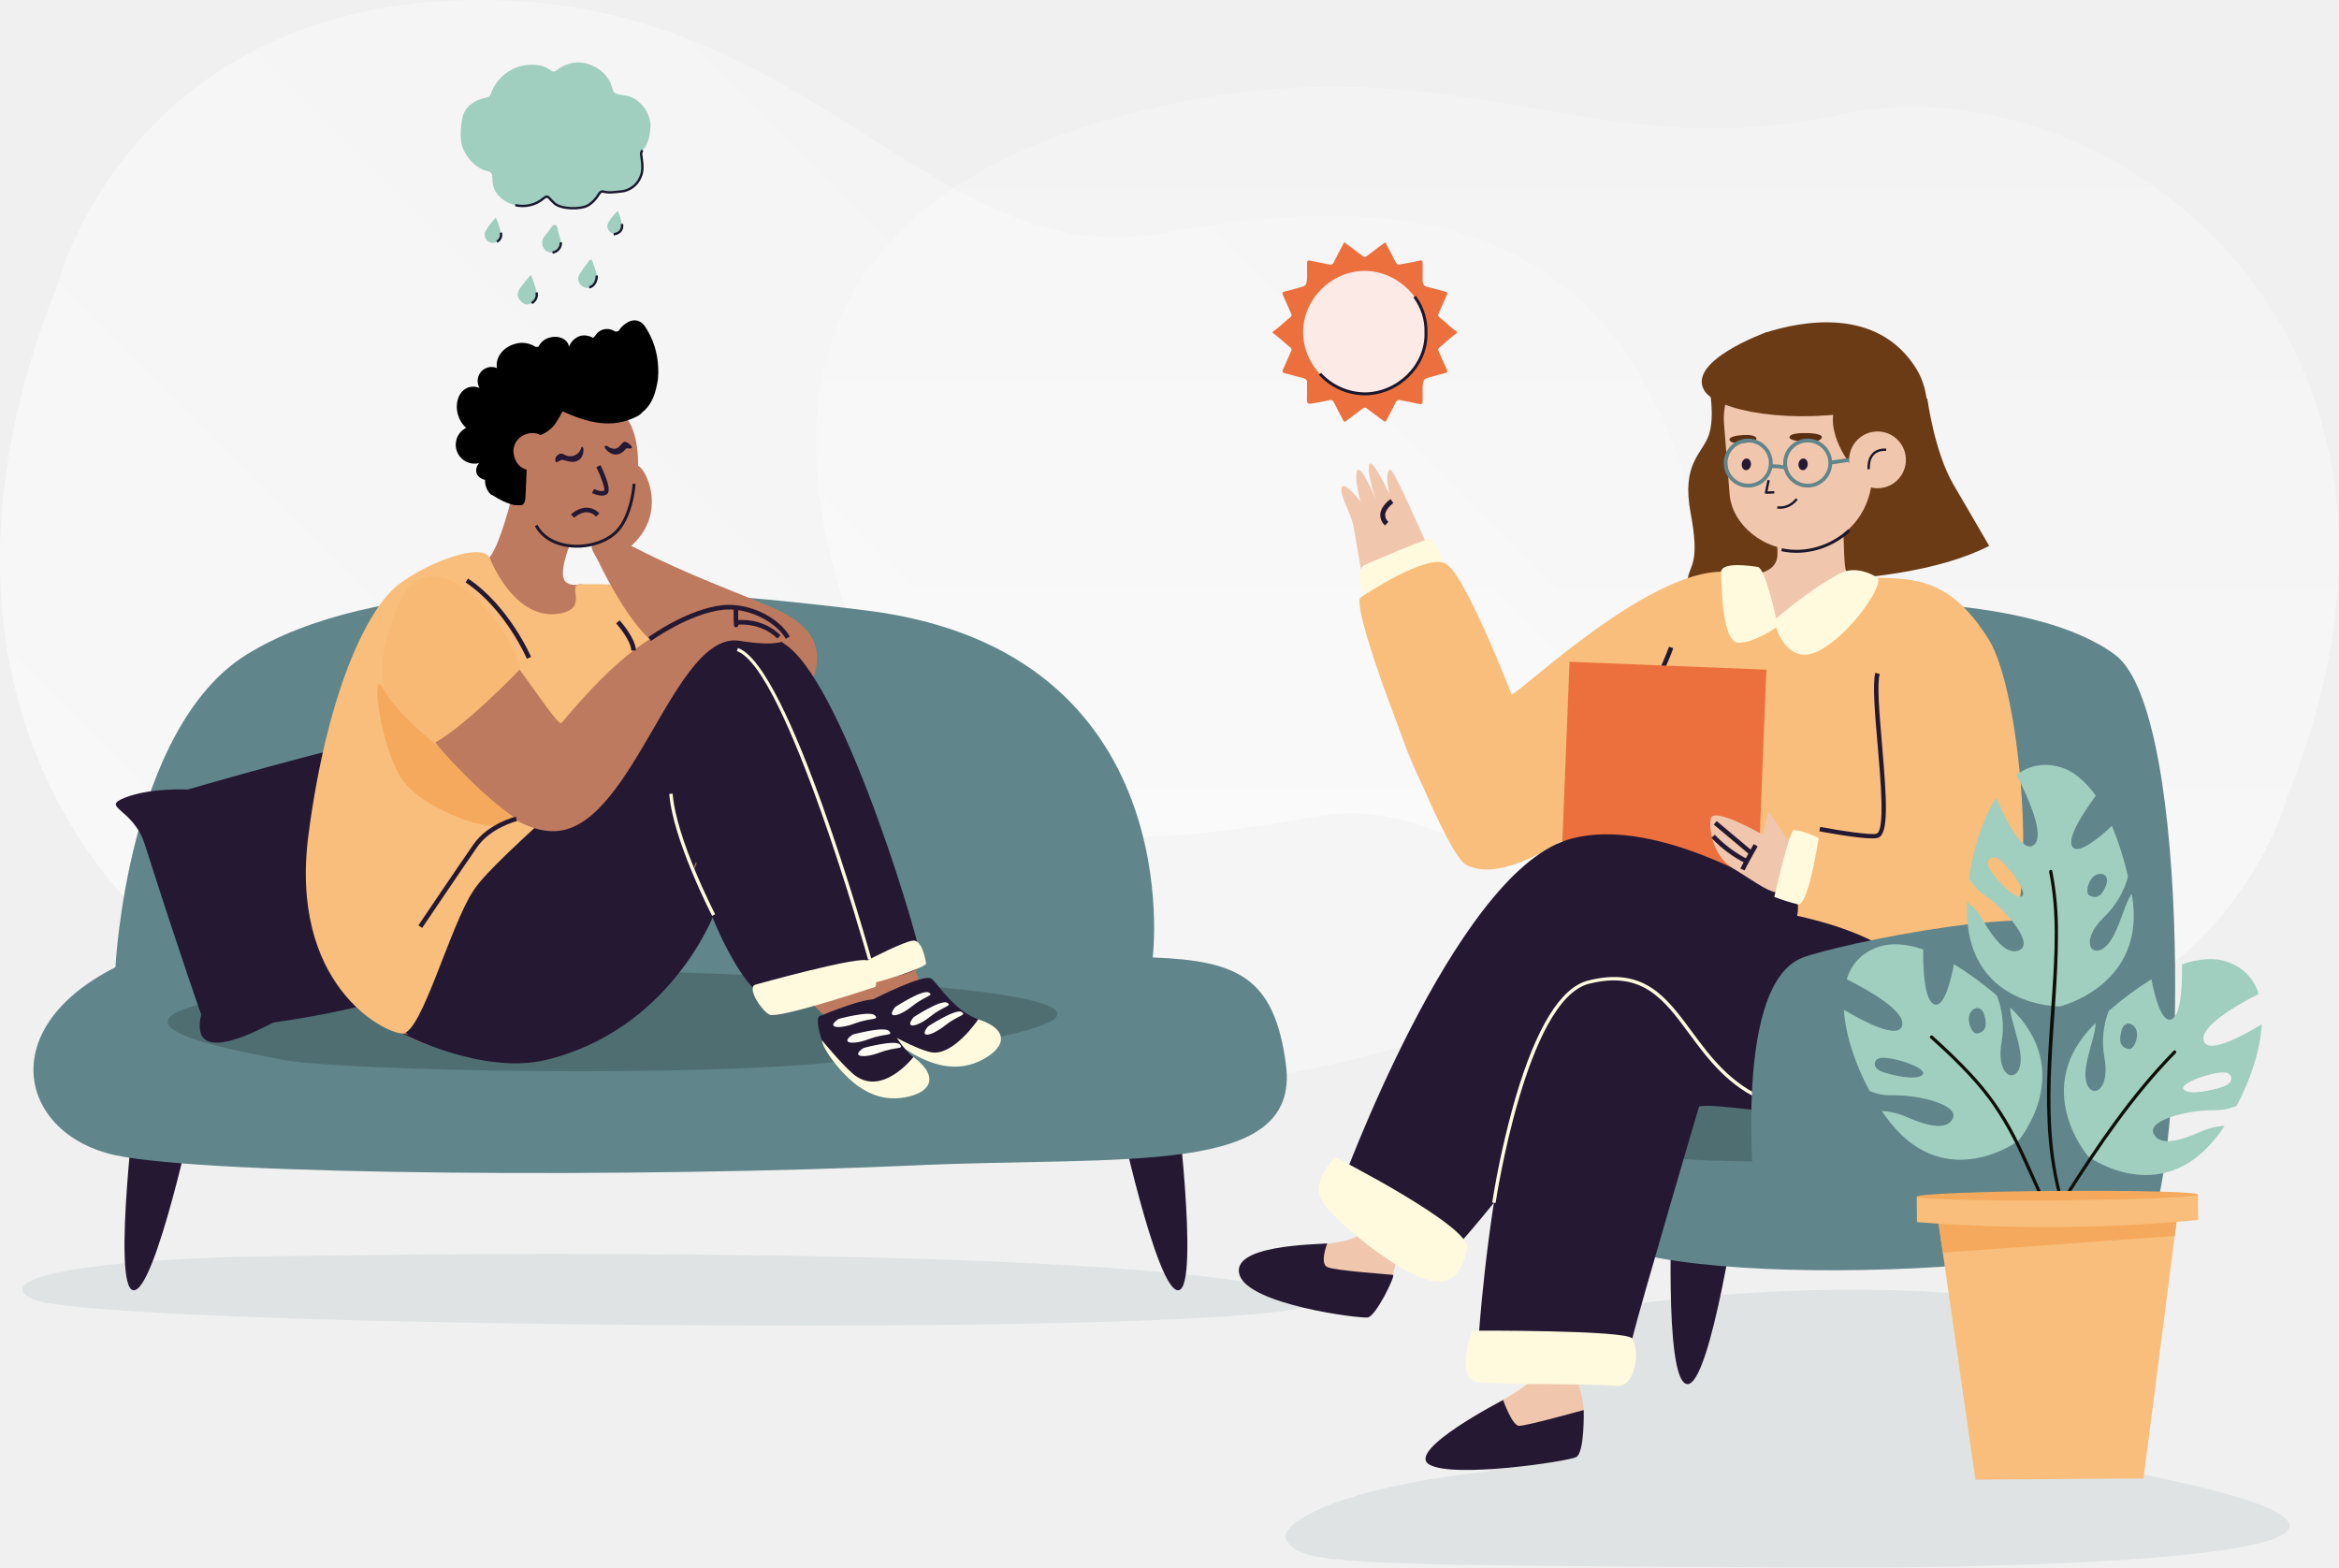
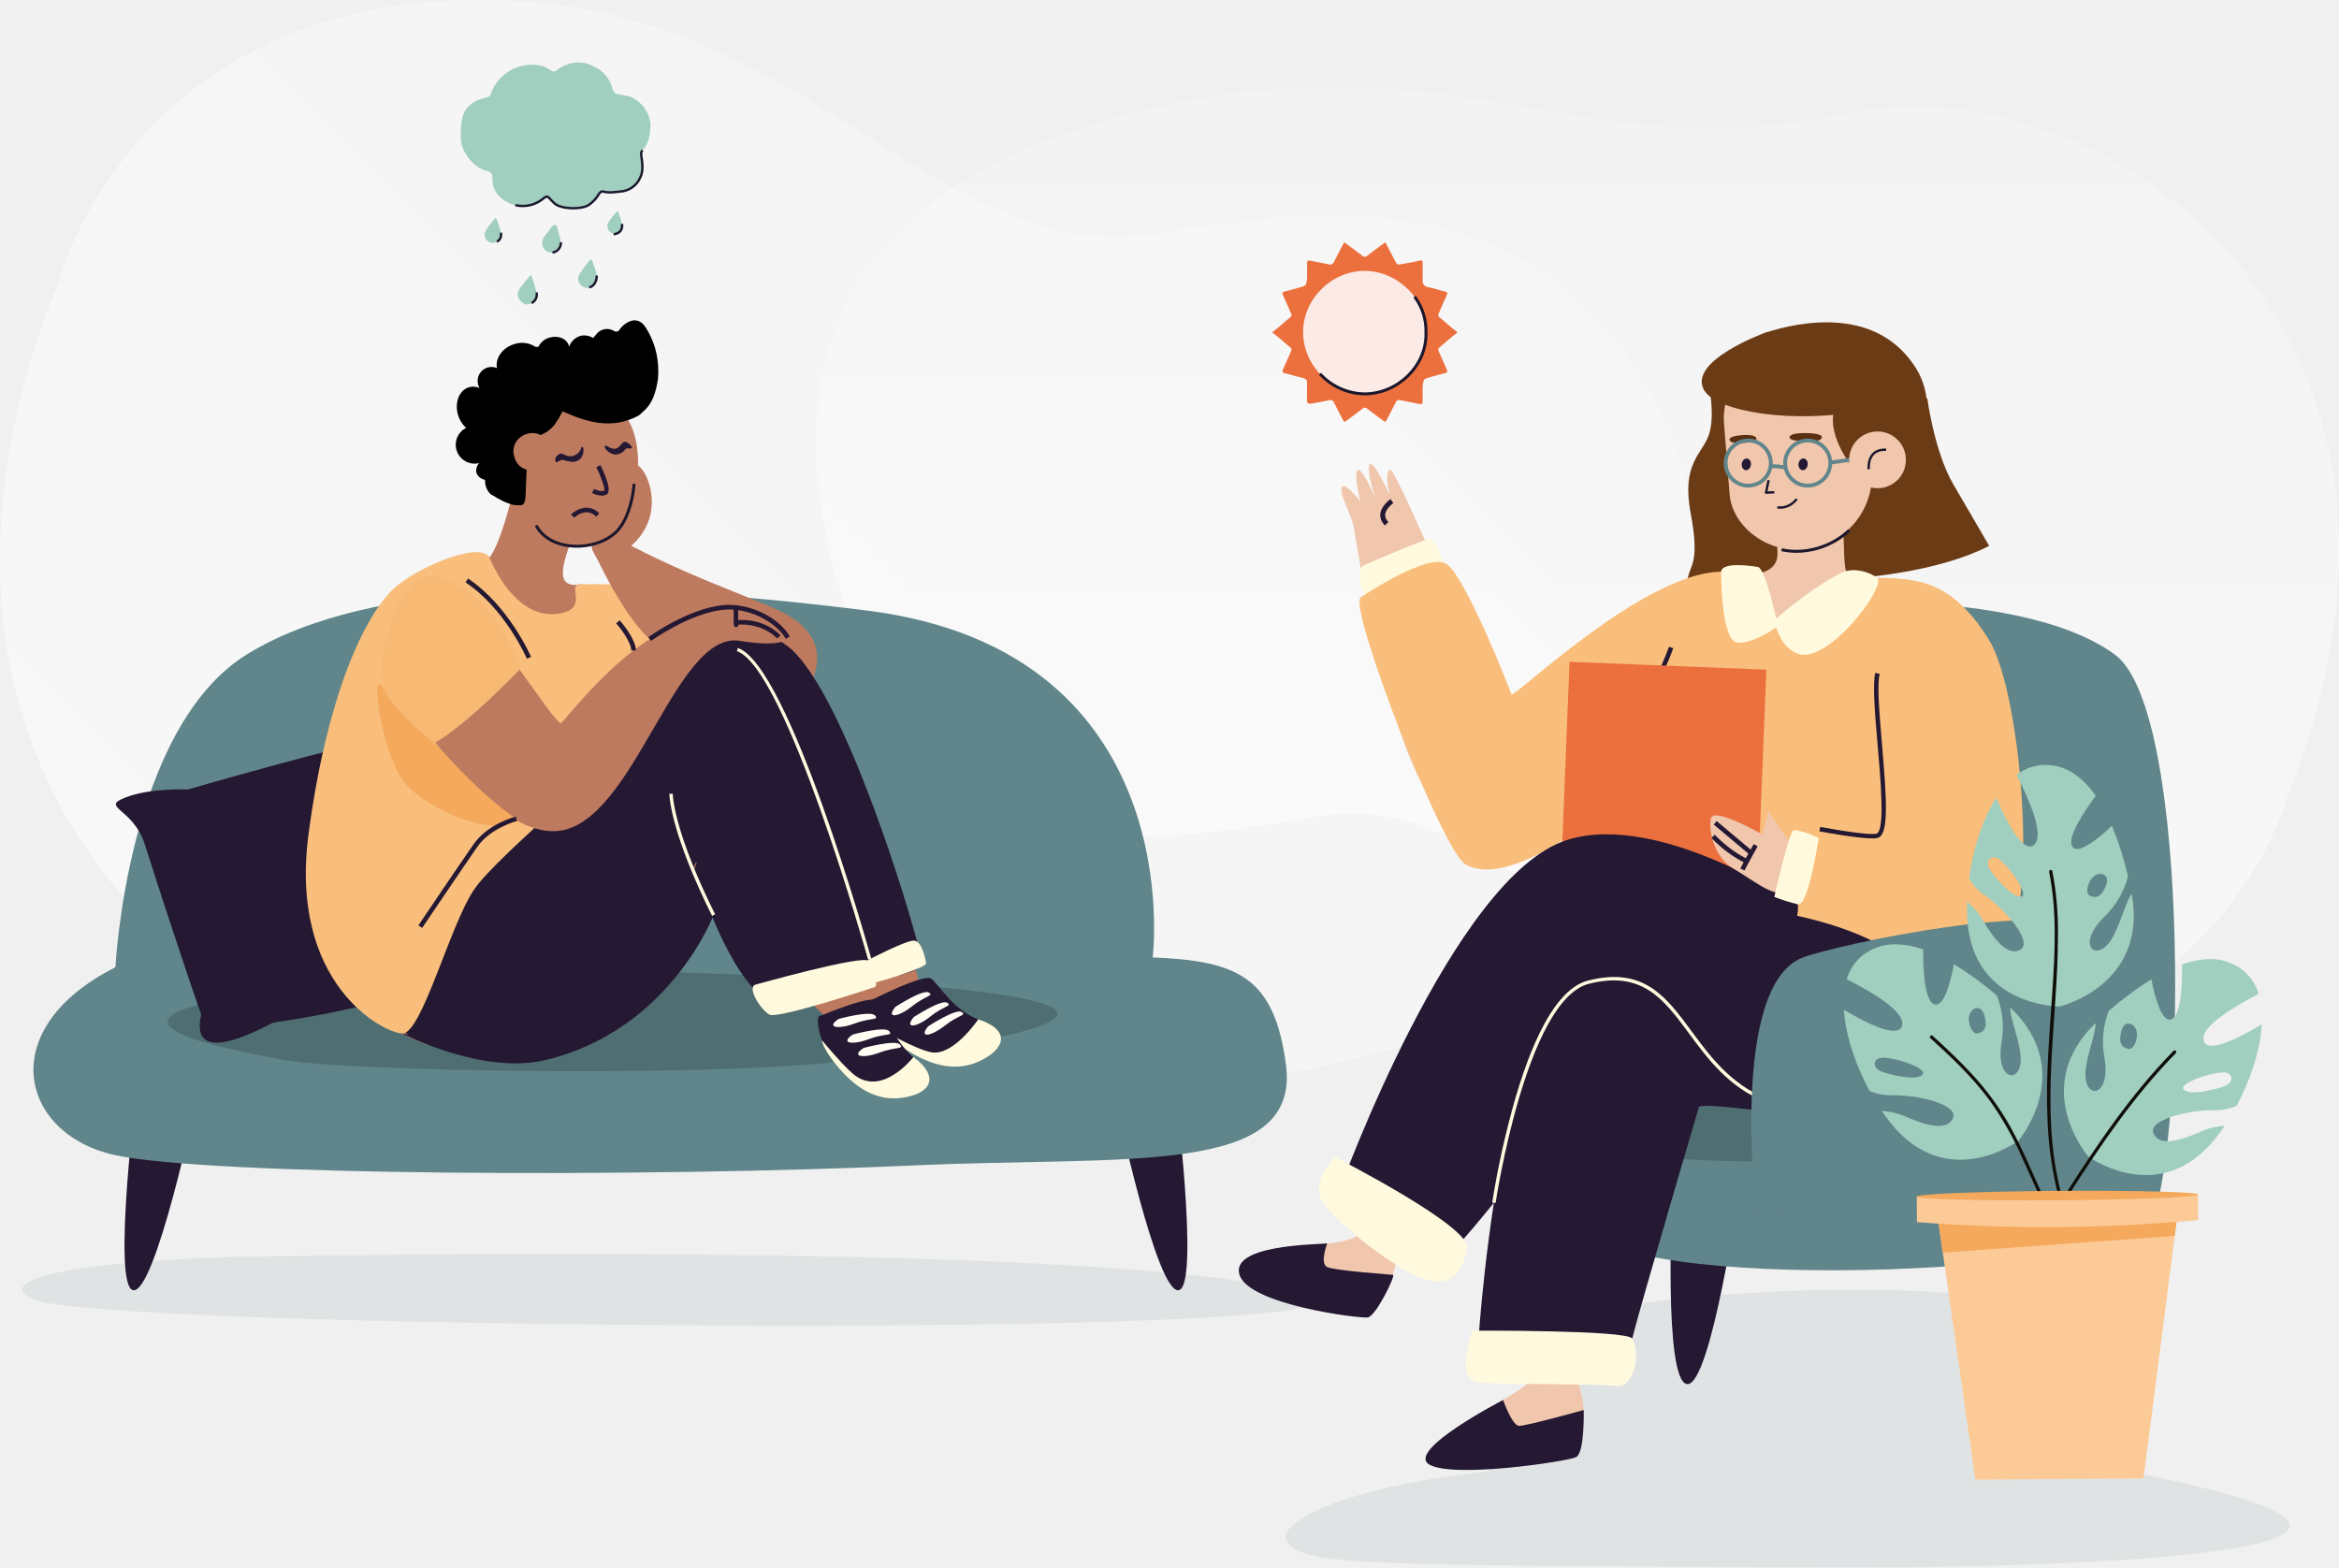
<svg xmlns="http://www.w3.org/2000/svg" xmlns:xlink="http://www.w3.org/1999/xlink" viewBox="0 0 989 662.82">
  <defs>
-     <style>.cls-1{fill:#fff;opacity:0.2;}.cls-2,.cls-3{opacity:0.4;}.cls-2{fill:url(#linear-gradient);}.cls-3{fill:url(#linear-gradient-2);}.cls-4,.cls-7{fill:#4f6e72;}.cls-4{opacity:0.1;}.cls-5{fill:#241833;}.cls-6{fill:#60858a;}.cls-8{fill:#be7a5f;}.cls-9{fill:#f9be7b;}.cls-10{fill:#f8b974;}.cls-11{fill:#f4a95c;}.cls-12{fill:#fffadd;}.cls-13{fill:#fffdf4;}.cls-14,.cls-17{fill:none;stroke:#1b172c;stroke-linejoin:round;}.cls-14{stroke-width:1.25px;}.cls-15{fill:#6b3b15;}.cls-16{fill:#f0c6ad;}.cls-18{fill:#5a2e11;}.cls-19{fill:#eb703d;}.cls-20{fill:#a0cebf;}.cls-21{fill:#100e09;}.cls-22{fill:#fceae6;}</style>
+     <style>.cls-1{fill:#fff;opacity:0.2;}.cls-2,.cls-3{opacity:0.4;}.cls-2{fill:url(#linear-gradient);}.cls-3{fill:url(#linear-gradient-2);}.cls-4,.cls-7{fill:#4f6e72;}.cls-4{opacity:0.1;}.cls-5{fill:#241833;}.cls-6{fill:#60858a;}.cls-8{fill:#be7a5f;}.cls-9{fill:#f9be7b;}.cls-10{fill:#f8b974;}.cls-11{fill:#f4a95c;}.cls-12{fill:#fffadd;}.cls-13{fill:#fffdf4;}.cls-14,.cls-17{fill:none;stroke:#1b172c;stroke-linejoin:round;}.cls-14{stroke-width:1.25px;}.cls-15{fill:#6b3b15;}.cls-16{fill:#f0c6ad;}.cls-18{fill:#5a2e11;}.cls-19{fill:#eb703d;}.cls-20{fill:#fcca97;}.cls-21{fill:#a0cebf;}.cls-22{fill:#100e09;}.cls-23{fill:#fceae6;}</style>
    <linearGradient id="linear-gradient" x1="667.03" y1="442.1" x2="667.03" y2="36.68" gradientUnits="userSpaceOnUse">
      <stop offset="0" stop-color="#fff" />
      <stop offset="1" stop-color="#fff" stop-opacity="0" />
    </linearGradient>
    <linearGradient id="linear-gradient-2" x1="135.49" y1="462.89" x2="569.81" y2="28.57" xlink:href="#linear-gradient" />
  </defs>
  <g id="Layer_2" data-name="Layer 2">
    <g id="Layer_1-2" data-name="Layer 1">
      <path class="cls-1" d="M967.22,336.56S939.23,446.19,801.94,442c-117.24-3.59-163.65-111-245.57-96.7s-156,21-191.28-67.4C323.75,174.31,339.75,84.27,476.57,48.42s192.74,24.17,301.76,0S1047.65,136.71,967.22,336.56Z" />
      <path class="cls-2" d="M967.22,336.56S939.23,446.19,801.94,442c-117.24-3.59-163.65-111-245.57-96.7s-156,21-191.28-67.4C323.75,174.31,339.75,84.27,476.57,48.42s192.74,24.17,301.76,0S1047.65,136.71,967.22,336.56Z" />
      <path class="cls-1" d="M24.66,119.55S56.37-4.63,211.88.13C344.67,4.21,397.24,114.82,490,98.67S666.74,85.9,706.69,186c46.82,117.31,28.7,219.29-126.27,259.9s-218.32-27.38-341.8,0S-66.43,345.91,24.66,119.55Z" />
      <path class="cls-3" d="M24.66,119.55S56.37-4.63,211.88.13C344.67,4.21,397.24,114.82,490,98.67S666.74,85.9,706.69,186c46.82,117.31,28.7,219.29-126.27,259.9s-218.32-27.38-341.8,0S-66.43,345.91,24.66,119.55Z" />
      <path class="cls-4" d="M97.28,531.52s306.84-6.45,422.57,9.55-64.59,20.69-243.92,19.22c-173.67-1.42-250.36-6.55-260.84-10.47C-.55,544,12.29,534.44,97.28,531.52Z" />
      <path class="cls-4" d="M915.9,625.49a645,645,0,0,0-65.14-10.65c53.9-21.52,86.24-46.69,36.17-58.84-92.67-22.47-211-2.47-211-2.47-23.29,2.11-25.27,22.37-21.48,29.65,2.37,4.54-17.89,22.44-24.78,38.92-66.44,7.28-90.23,23-85.55,29.48,7.14,9.92,19.11,10.33,223.79,11.21C894.54,663.34,1051.56,655,915.9,625.49Z" />
      <path class="cls-5" d="M58,458.68s-10.89,85.73-1.62,86.89,26.12-78.25,26.12-78.25Z" />
      <path class="cls-5" d="M496.71,458.68s10.88,85.73,1.61,86.89-26.12-78.25-26.12-78.25Z" />
      <path class="cls-6" d="M48.81,409s5-101.2,55.71-132.37c51.89-31.92,148.12-32.79,262.11-18.45,137,17.23,120.77,146.67,120.77,146.67,36,1.4,51.48,8.41,56.33,45.31C550,497.67,476.36,488.73,387,492.77,272.31,498,87.88,497.16,48.34,488.38S-3.1,435.22,48.81,409Z" />
      <path class="cls-7" d="M250.71,410.15s356.44,6.93,108.84,38.21c-60.91,7.69-216,4.44-239.93-.23S-30.19,422,250.71,410.15Z" />
      <path class="cls-5" d="M79.35,333.85s74.05-21.43,82.4-21,8.95-28.54,21.18-19,7.09,24.56,8.33,30.6,32.79,49.91,27.34,62.43-23.28,34-102.82,45.47c-1.51.22-36.43,21.21-30.7-3.38,0,0-7.75-21.5-23.88-72-4.92-15.38-19-15.49-8.29-19.71S79.35,333.85,79.35,333.85Z" />
      <path class="cls-8" d="M222.19,184.29s-9.59,51.63-17.62,53.35c-18,3.84-33.43,1.36-56.84,59.85S134,440.29,194.83,444.3c17.83,1.18,125-34.29,64.16-80.92-42.41-32.49-1.27-92.75-4.46-109.73s-31.34,12.78-6.14-40.78Z" />
      <path class="cls-8" d="M223,174.19s31.27-9.9,41.39,1.87,6.56,51.07-14.9,54.43C216,235.73,205.69,188.5,223,174.19Z" />
      <path class="cls-8" d="M185.71,427.37s55.42-164.88,100-165.65,75.76,157.91,84.95,165.17,30.9,5.58,20.69,9.51-3,2.83-27.94,1.13-70.1-90.07-74.25-90.93-24.09,94.85-76.22,97C184,444.74,185.71,427.37,185.71,427.37Z" />
      <path class="cls-8" d="M208.82,426.43s55.43-164.88,100-165.65,75.76,157.91,85,165.17,30.9,5.58,20.69,9.51-3,2.83-27.94,1.13-70-91-74.25-90.93c-17.63.16-24.1,94.85-76.22,97C207.14,443.8,208.82,426.43,208.82,426.43Z" />
      <path class="cls-8" d="M247.8,247.54s112-5.13,96.17,38.77c-9.15,25.35-57.12,35.08-93.5,26.92S232,240.92,247.8,247.54Z" />
      <path class="cls-5" d="M245.82,189.19a4.87,4.87,0,0,1-4.31,3.73c-2.47.33-3.48-1.8-5.09-.91s-1.87,2.19-1.48,3.15,1.52-.65,2.79-.7,4.82,2.15,7.62-.43C247.25,192.28,246.94,187.86,245.82,189.19Z" />
      <path class="cls-5" d="M256.48,188.46s2.3,1.75,4,1.21,2.37-2.56,3.53-2.84,3.85,2.23,3.05,2.65-1.65,0-2.12.09-1.54,2.45-4.47,2.63S254.12,188.35,256.48,188.46Z" />
      <path class="cls-5" d="M326.68,422.14c2.26-.51,40.31-3,44.2-9.4s-32.37-140.25-66.32-143S178,405,169.65,426.11s44.23,20.08,70.13,16.45c42.9-6,53.7-84.44,54.72-77.44C297.44,385.31,316.47,424.43,326.68,422.14Z" />
      <path class="cls-5" d="M368.51,415.14s20.46-3.65,21.35-7.32-31.65-115.35-56.79-134.55-44.72,9.48-42.2,20.32S349.86,425,368.51,415.14Z" />
      <path class="cls-9" d="M207,235.78s10.48,27.51,30.12,23.56c12-2.42,2.28-12.11,8.17-12.26s19.51-.19,25.81,1.69,4.83,46.52.08,57.09-60.59,55.22-70.79,70.37-22.08,61-30.27,60.78-48-21.12-39.67-84.23,25.88-96.17,37.86-105.47S203.5,229.16,207,235.78Z" />
      <path class="cls-8" d="M164.18,284.29s39.77,70.39,71.9,67.06,49.38-84.91,76.74-80.37c27.6,4.58,26.8-6.31.25-10.57-33.65-5.41-62.64,30.17-75.63,45.26-2.34,2.73-33.26-50.79-47.82-53.32S161.25,276.35,164.18,284.29Z" />
      <path class="cls-10" d="M219.71,283.16s-25.58,26.81-38.6,32.29-23.39-26.75-17.8-45.13,10.46-30.47,25.87-25.4S219.71,276,219.71,283.16Z" />
      <path class="cls-8" d="M250.31,231.5s20.17,46.84,36.58,44.08,51.48-13.49,39.67-18.63c-15.82-6.9-35.09-13.54-58.53-25.57C251.57,222.93,250.31,231.5,250.31,231.5Z" />
      <path class="cls-11" d="M185.46,315.78S168,302.35,162.1,291.28,161,317,170.17,329.77s41.42,25.41,48.16,16.48C218.33,346.25,205.18,338.13,185.46,315.78Z" />
      <path class="cls-12" d="M319.41,416.36s45.66-12.83,47.81-10,4.23,10.48,2.7,11S328.92,431,325.29,429,315.7,417.53,319.41,416.36Z" />
      <path class="cls-12" d="M367.75,405.58s14.78-7.67,18.45-7.85,5.1,7.91,5.4,9.66-22.6,9-25.39,8.71S359.15,409.78,367.75,405.58Z" />
      <path class="cls-5" d="M369.55,422.38s21.2-10.85,24.26-8.54,10,14.55,21.7,17.85c0,0-8.57,9.84-10.83,14.15s-21.61,1.12-30-9.47C371.74,432.7,364.87,423.93,369.55,422.38Z" />
      <path class="cls-13" d="M378.56,425.78s11.51-7.5,14.09-6.12-1.5,1.39-7,5.84S374.34,431.06,378.56,425.78Z" />
      <path class="cls-13" d="M386.31,430.1s11.51-7.51,14.09-6.12-1.5,1.39-7,5.83S382.09,435.37,386.31,430.1Z" />
      <path class="cls-13" d="M392.42,434s11.51-7.51,14.09-6.12-1.5,1.39-7.05,5.83S388.2,439.25,392.42,434Z" />
      <path class="cls-12" d="M413.65,431s-10.58,15.8-20,13.93c-6.53-1.3-19-8.55-19-8.55,1.23,2.71,7.17,7.07,13.07,10.16s15.87,7.08,26.33,2.22S428.14,435.84,413.65,431Z" />
      <path class="cls-5" d="M347.11,429.48s22.16-9.41,24.31-6.21,6.35,18.06,16.38,24.93c0,0-11.28,6.82-14.81,10.27s-20.86-5.72-25.46-18.62C345.93,435.37,344.86,429.18,347.11,429.48Z" />
      <path class="cls-13" d="M354.62,430.84s13.32-3.63,15.32-1.48-1.86.87-8.56,3.42S348.92,434.61,354.62,430.84Z" />
      <path class="cls-13" d="M360.59,437.45s13.33-3.63,15.33-1.47-1.87.87-8.56,3.42S354.9,441.22,360.59,437.45Z" />
      <path class="cls-13" d="M365.15,443.13s13.32-3.63,15.32-1.47-1.86.87-8.55,3.42S359.45,446.9,365.15,443.13Z" />
      <path class="cls-12" d="M386.25,446.94s-13.6,17.69-25.83,6.92c-5-4.43-12.89-14-12.89-14,.3,3,4.54,9.09,9.15,13.94s12.8,11.86,24.28,10.46S398.45,456.2,386.25,446.94Z" />
      <path class="cls-5" d="M254.44,209.58a10,10,0,0,1-4.13-1.13l.9-1.7c.75.39,3.16,1.36,4.31.66.35-.75-1.18-5.41-3.36-9.89l1.73-.85c2.4,4.93,4.8,11.07,2.62,12.39A4,4,0,0,1,254.44,209.58Z" />
      <path class="cls-5" d="M328.67,270c-7.22-7.16-17.09-5.83-17.19-5.82l-.28-1.9c.45-.06,10.91-1.5,18.83,6.36Z" />
      <path class="cls-12" d="M367.06,405.77c-.35-1.23-34.64-123.33-55.49-130.45L312,274c21.56,7.37,55,126.37,56.41,131.43Z" />
      <path class="cls-8" d="M266.88,230.8a25.86,25.86,0,0,0,6.51-8.5c6-12.56-1.67-26.39-4.6-25.59S261.63,221,255,225.82s-5.35,5.48-2.22,10.94S267.41,232.65,266.88,230.8Z" />
      <path class="cls-5" d="M275.27,271l-1.13-1.55c.68-.5,16.81-12.11,31.68-13.58,10.66-1,23.28,4.89,28.12,13.26l-1.66,1c-4.42-7.64-16.46-13.29-26.27-12.31C291.66,259.24,275.43,270.92,275.27,271Z" />
      <path class="cls-5" d="M311.26,265.2h0c-1.07,0-1.07,0-1.07-7.6h1.93c0,3.31,0,4.93.05,5.71h.18C312.25,264.28,312.21,265.2,311.26,265.2Z" />
      <path class="cls-5" d="M222.78,278.53c-.09-.21-9.06-21-25.92-32.28l1.07-1.6c17.35,11.62,26.53,32.91,26.62,33.13Z" />
      <path class="cls-5" d="M242.77,218.91l-1.34-1.38c.13-.12,3.06-2.94,6.71-2.86a7.38,7.38,0,0,1,5.29,2.45l-1.38,1.34a5.53,5.53,0,0,0-3.94-1.87C245.32,216.56,242.8,218.88,242.77,218.91Z" />
      <path class="cls-5" d="M266.93,275.08c-.08-3.69-4.65-9.54-6.4-11.49L262,262.3c.28.31,6.78,7.59,6.89,12.74Z" />
      <path class="cls-5" d="M294.5,365.12S261.82,453.5,170.09,437c0,0,33.72,17.62,60.49,11.25,52.64-12.51,71.16-61.33,71.16-61.33C301.64,383.26,294.5,365.12,294.5,365.12Z" />
      <path class="cls-12" d="M301.1,387.26c-.16-.32-16.72-32.44-18.1-51.56l1.43-.1c1.37,18.82,17.79,50.68,17.95,51Z" />
      <path class="cls-5" d="M178.51,392.37l-1.6-1.08c.18-.26,17.47-25.93,23.34-34.31,6.07-8.67,17.38-11.55,17.85-11.66l.47,1.86c-.11,0-11.09,2.83-16.74,10.9C196,366.45,178.68,392.11,178.51,392.37Z" />
      <path class="cls-14" d="M226.71,222.2c6.55,12.29,28.22,10.78,35.39.93,4.25-5.59,5.8-14.67,6-18.55" />
      <path d="M272.1,155.36c-1.1-3.76-4-6.22-6.51-5.49a4.08,4.08,0,0,0-2.59,2.87c-1.25-1.85-2.88-2.88-4.28-2.47a2.8,2.8,0,0,0-1.7,1.63c-.07-.28-.14-.55-.22-.83-1.84-6.28-7-10.3-11.53-9a7.41,7.41,0,0,0-4.66,4.56,2.62,2.62,0,0,0-.12-.54c-.85-2.91-4.48-4.41-8.1-3.35a7.15,7.15,0,0,0-5,4.63,10.37,10.37,0,0,0-9.86-1.89c-5,1.47-8.22,5.92-7.4,10.16a5.78,5.78,0,0,0-3.94-.24,5.9,5.9,0,0,0-4,7.34,6.24,6.24,0,0,0,.56,1.32,6.6,6.6,0,0,0-4.44-.32c-4.1,1.2-6.19,6.41-4.66,11.65a11.56,11.56,0,0,0,3.46,5.52,8,8,0,0,0,5.52,14.91h0a4.45,4.45,0,0,0-1.16,4.13c.73,2.48,4,3.73,7.53,2.92.87,3.24,4.1,12.7,11.78,10.23-.17-5.62-3.84-10.23-4-15.77-.08-2.89-3.48-8-3-10.54.54-2.71,7.83-4.17,9.48-6.27,3.1-3.94,8.58-6.6,18-7.16a43.9,43.9,0,0,0,19.21,3.82,13.27,13.27,0,0,0,4-.54c5.5-1.61,9-6.3,7.74-10.47a6.4,6.4,0,0,0-2-3C272.29,162,273.09,158.72,272.1,155.36Z" />
      <path d="M278.3,155.19a33.66,33.66,0,0,0-5.18-16.57c-2.15-3.51-5.31-4.11-8.67-1.74a10.83,10.83,0,0,0-2.41,2.37,1.65,1.65,0,0,1-2.47.64,5.76,5.76,0,0,0-7.67,1.74c-1.4,1.83-5.25,6-7.06,5.8-5.37-.45-10.76-.84-16.15-.81s-10.6,1.07-13.62,6.34c-1,1.78-1.61,3.79-2.54,5.62a7.91,7.91,0,0,1-1.87,2.29,25.77,25.77,0,0,1-2.42,1.38,16.26,16.26,0,0,0-6.56,13.83c.45,8.07,2.55,24.69,5.34,32.23a2.41,2.41,0,0,0,1.09,1,43.75,43.75,0,0,0,4.86,2.73c4,1.75,5.58,1.59,7.18,1.59,1.37,0,1.89-1.56,2-3,.21-2.28.3-8.25.53-12.05-2.26-.59-5-2.37-5.61-7.46-.11-6.81,7.49-9.56,11.45-7.15a14.29,14.29,0,0,0,5.94-4.33,48.33,48.33,0,0,0,3.43-5.7c10.36,4.66,20.86,7.79,32,1.85a6,6,0,0,0,1.62-1.38c4.51-3.63,5.81-8.57,6.69-14.1A35.53,35.53,0,0,0,278.3,155.19Z" />
      <ellipse cx="207.75" cy="204.8" rx="2.44" ry="4.67" transform="translate(-47.6 63.74) rotate(-15.67)" />
      <path class="cls-15" d="M722.54,162.55s2.79,13.3,0,21.39-11.66,11.91-7.68,33.06-.26,21.65-1.22,27.63c0,0,84.92,8,127.45-13.81l-15.15-26c-8-13.69-11-36.21-11-36.21L782.41,156.1Z" />
      <path class="cls-16" d="M779.43,201s-.38,38.8,1.19,40.44c2.65,2.75,20,2.22,27.2,9.38s-34,22.22-54.17,21c-13.41-.82-27.06-28.57-17.57-28.61s15.71-2.42,15.49-9.39-.28-13.29-.28-13.29S778,202,779.43,201Z" />
      <path class="cls-15" d="M742.7,146.86c-1-.31,2.81-5.9,3.78-6.21,15.12-4.83,47.41-11.22,63.83,15.33,12.07,19.52,0,56.22-25.41,67.32-24.16,10.58-20-69.52-20-69.52Z" />
      <path class="cls-16" d="M761.14,232.4h0c-15.38.81-28.7-10.66-29.79-23.2L729,179.6A29.24,29.24,0,0,1,754.6,148h0c16-1.93,33.41,9.17,35.33,25.21l1.67,23.82C792.89,215.49,780.86,230.89,761.14,232.4Z" />
      <path class="cls-15" d="M777.37,169.43c-7.31,10.9,4.62,26.38,4.62,26.38l22.53-27.24S781.69,163,777.37,169.43Z" />
      <polyline class="cls-17" points="747.83 203.03 746.73 208.31 750.21 208.17" />
      <path class="cls-18" d="M763.29,183.14s-6.67-.27-6.65,1.88c0,0,.07,1.45,5.89,1.59s7.31-.23,7.78-1.61S766.41,183.07,763.29,183.14Z" />
      <path class="cls-18" d="M736.68,184s5.47-.59,6,1.41c0,0,.32,1.36-4.47,1.79s-6.38,0-6.88-1.1C730.76,184.87,734.07,184.11,736.68,184Z" />
      <path class="cls-17" d="M751.49,214.52s4.54,1.08,8.24-3.5" />
      <path class="cls-15" d="M746.48,140.65s-32.85,11.86-26,24.22c5,9.15,38.1,14.83,69.49,8.37,0,0,14.33-11.64-3.41-23.7C786.52,149.54,777,136.08,746.48,140.65Z" />
      <path class="cls-5" d="M896.21,496.24S908.13,579.9,898,581s-28.6-76.36-28.6-76.36Z" />
      <path class="cls-5" d="M735.43,502.77s-12,83.65-22.1,82.48-6.24-80.31-6.24-80.31Z" />
      <path class="cls-6" d="M787.71,254.6s73.36-2.4,106.6,22.26,29.17,218.94,14.41,240.65-227.23,30.27-239.35,0,26.66-91.77,43-111.25S745.73,246.55,787.71,254.6Z" />
      <path class="cls-16" d="M697.92,267.73s-49.73,41.92-57.35,38-50.18-108.57-52.78-107.18-.2,10.62-.2,10.62-7.52-16.24-8.63-12.68,2.73,14.5,2.73,14.5-6.31-15-7.81-12,1.43,13.16,1.43,13.16-7.23-9.35-8-5.89,3.5,9.93,4.89,15.73,15.6,109.93,42.48,125.86,96.61-34.56,101.79-41.12S697.92,267.73,697.92,267.73Z" />
      <path class="cls-5" d="M585.63,222.18a5.85,5.85,0,0,1-2-4.8c.33-3.59,4.18-6.24,4.34-6.35l1.17,1.71s-3.21,2.23-3.44,4.84a3.84,3.84,0,0,0,1.36,3.13Z" />
      <path class="cls-12" d="M577.16,238.81s25.35-11,27.39-11,6.76,9.46,5.64,13.65S585.6,257,580.46,254.8,572.57,240.78,577.16,238.81Z" />
      <path class="cls-7" d="M748.58,423.9s221.67,10.35,67.71,59.8c-37.87,12.17-134.34,7.3-149.21,0S573.9,442.89,748.58,423.9Z" />
      <path class="cls-9" d="M575.38,252.59s27.61-18.67,35.85-14.32,27.92,55.38,27.92,55.38c3.59-.39,67.71-62.68,98-50.27,7,2.87-3,53.87-10.45,58.48s-78.84,79-106.92,63.74C609.75,360.15,569.66,255.89,575.38,252.59Z" />
      <path class="cls-9" d="M743.91,242.4s-7.62,18.14,6.26,19.42c16.33,1.51,36.85-17.15,40-17.31,28-1.43,37.17,8.17,46.21,19.3s-9.77,181.27-19.27,182.74-140.44-35.79-145-36.79,26.23-155.29,29.19-155.66S723.3,237.35,743.91,242.4Z" />
      <path class="cls-16" d="M667.36,585.11s8.63,23.77-7.45,24.7-39.5,4.91-46.59-.3,34-20.39,35.89-28.65S667.36,585.11,667.36,585.11Z" />
      <path class="cls-16" d="M590.51,532.47s-4.25,26.35-19.09,20.09S531,541.93,527,534.13s42.34-5.66,47.64-12.26S590.51,532.47,590.51,532.47Z" />
      <path class="cls-5" d="M819.5,428.72s-.1-46.43-124.41-47.86c-58.74-.67-69.94,185.88-69.94,185.88,12.32,1.36,61.31,14.14,65-.72s28.27-98.18,28.27-98.18C734.58,464.88,816.29,490.71,819.5,428.72Z" />
      <path class="cls-9" d="M753.31,377s5.54-25.94,16.15-26.42,34.75,6.42,38.76,1.74S784.31,246.82,795.1,245.42c21.69-2.82,34.71,7.37,45.72,24.83,13.93,22.08,20.86,112.14,7.52,127.56C836.65,411.32,753.39,388.77,753.31,377Z" />
      <path class="cls-5" d="M791.64,354.52c-6.09,0-19.34-2.45-22.36-3l.35-1.87c8.1,1.54,21.75,3.66,23.89,2.83,3.53-1.4,1.72-22.29.4-37.55-1.13-13-2.2-25.32-1-30.42l1.85.44c-1.15,4.8-.09,16.95,1,29.82,2,23.37,2.93,37.69-1.6,39.47A7.74,7.74,0,0,1,791.64,354.52Z" />
      <path class="cls-5" d="M697.65,293.07l-1.44-1.23c5.28-6.17,9.45-18.25,9.49-18.37l1.8.62C707.32,274.59,703.17,286.63,697.65,293.07Z" />
      <rect class="cls-19" x="656.38" y="292.2" width="99.96" height="83.22" transform="matrix(0.04, -1, 1, 0.04, 341.2, 1024.49)" />
      <path class="cls-5" d="M760.19,382.39s-58.36-39.62-97.64-27.19C614.43,370.44,566.47,503,566.47,503c26.07,20.76,37.84,37,48,25.81,42.66-47,92.65-129.39,97.89-122.57S761.89,406.1,760.19,382.39Z" />
      <path class="cls-16" d="M754.77,353.38s-7.15-10.72-7.17-10.23-2.24,9.81-2.24,9.81-21.08-12.2-22-6.76,1.44,16.3,9.69,21.16,17.26,12.23,20.69,9.4S763.8,362.26,754.77,353.38Z" />
      <path class="cls-5" d="M561.2,525.78s-3.34,8.43,0,10,26.67,3.09,27.82,3.3-7.23,17.48-10.68,18-50.29-5.36-54.23-18S555.86,526.27,561.2,525.78Z" />
      <path class="cls-5" d="M635.56,592s3.79,10.82,6.75,10.92,27.32-6.69,27.32-6.69.5,18.09-3.22,19.92-52,9.08-62.07,3.12S635.56,592,635.56,592Z" />
      <path class="cls-12" d="M794,244.38s-8.42-6-16.23-1.8c-13.77,7.34-26.73,19-26.73,19s-4.61-21.4-7.8-21.86-15.81-2.41-15.55,2.54.34,29.77,7.57,29.54S751,265.29,751,265.29s2.64,9.78,10.25,11.41C773.68,279.35,796.62,249.59,794,244.38Z" />
      <path class="cls-12" d="M769,354.32s-4.33,29-8.77,28.07a76.66,76.66,0,0,1-10-3.13S756.58,351,758.48,351C762,351,769,354.32,769,354.32Z" />
      <path class="cls-12" d="M632.38,508.68l-1.43-.21a371.34,371.34,0,0,1,9.8-44.11c8.82-30,19.16-46.77,30.71-49.72,23.55-6,33,6.75,43.87,21.53,7.68,10.4,16.38,22.19,31.57,28.4l-.55,1.34C730.78,459.54,722,447.58,714.17,437c-10.59-14.36-19.73-26.76-42.35-21C645.36,422.78,632.5,507.82,632.38,508.68Z" />
      <path class="cls-6" d="M742.57,512.91s-11.51-96,19.65-108c14-5.42,107.57-25.37,118.24-10.1s13.75,112.51,0,118.14S742.57,512.91,742.57,512.91Z" />
      <path class="cls-12" d="M564.67,489.36s57.47,29.28,55.72,38.47c-1.34,7.1-5,16.25-15.95,13.59-13.5-3.25-39.62-24.57-45.2-33.26S564.67,489.36,564.67,489.36Z" />
      <path class="cls-12" d="M622.53,562.67s65.47-.35,67.64,3.35c3.65,6.23.8,20.6-6.4,20-12.06-1.09-47.58-.36-58.62-1.5C614.88,583.4,622.53,562.67,622.53,562.67Z" />
      <path class="cls-5" d="M737.66,368.05l-1.77-.77c.7-1.6,5.42-10,5.62-10.36l1.67.95C741.5,360.86,738.18,366.84,737.66,368.05Z" />
      <path class="cls-5" d="M739.88,361.45c-3.46-2.91-15.25-12.78-15.25-12.78l1.23-1.48L741.11,360Z" />
      <path class="cls-5" d="M738.17,365.09a51.35,51.35,0,0,1-14.51-10.8l1.41-1.32A50.24,50.24,0,0,0,739,363.34Z" />
      <path class="cls-6" d="M739.2,206.16a10.35,10.35,0,1,1,10.35-10.35A10.36,10.36,0,0,1,739.2,206.16Zm0-19.1a8.75,8.75,0,1,0,8.75,8.75A8.75,8.75,0,0,0,739.2,187.06Z" />
      <path class="cls-6" d="M764.35,206.16a10.35,10.35,0,1,1,10.35-10.35A10.36,10.36,0,0,1,764.35,206.16Zm0-19.1a8.75,8.75,0,1,0,8.76,8.75A8.76,8.76,0,0,0,764.35,187.06Z" />
      <path class="cls-6" d="M755,198.54a24.08,24.08,0,0,0-6.36-.58l-.1-1.59a24.78,24.78,0,0,1,6.86.62Z" />
      <rect class="cls-6" x="773.48" y="193.6" width="17.62" height="1.6" transform="translate(-19.97 115.94) rotate(-8.37)" />
      <path class="cls-16" d="M805.79,193a12,12,0,1,1-13.33-10.47A12,12,0,0,1,805.79,193Z" />
      <path class="cls-17" d="M790.16,198.42s-1-8.63,7.37-8.26" />
      <ellipse class="cls-5" cx="738.42" cy="196.35" rx="2.47" ry="1.95" transform="translate(450.81 904.23) rotate(-82.78)" />
      <ellipse class="cls-5" cx="762.42" cy="196.35" rx="2.47" ry="1.95" transform="translate(471.79 928.04) rotate(-82.78)" />
      <path class="cls-14" d="M781.9,224.27a33.27,33.27,0,0,1-20.76,8.82h0a29.42,29.42,0,0,1-7.83-.64" />
-       <polygon class="cls-9" points="920.46 515.38 920.2 517.39 919.9 519.76 919.53 522.59 918.01 534.42 917.85 535.7 916.26 548.09 916.09 549.4 909.77 598.49 909.6 599.82 906.34 625.14 835.25 625.66 834.22 618.48 834.04 617.18 833.48 613.33 833.3 612.06 830.17 590.28 829.96 588.78 822.96 540.02 822.74 538.48 821.47 529.67 819.53 516.12 920.46 515.38" />
+       <polygon class="cls-20" points="920.46 515.38 920.2 517.39 919.9 519.76 919.53 522.59 918.01 534.42 917.85 535.7 916.26 548.09 916.09 549.4 909.77 598.49 909.6 599.82 906.34 625.14 835.25 625.66 834.22 618.48 834.04 617.18 833.48 613.33 833.3 612.06 830.17 590.28 829.96 588.78 822.96 540.02 822.74 538.48 821.47 529.67 819.53 516.12 920.46 515.38" />
      <polygon class="cls-11" points="920.46 515.38 920.2 517.39 919.9 519.76 919.53 522.59 917.62 522.73 915.61 522.88 886.12 525.01 884.11 525.15 821.47 529.67 819.53 516.12 920.46 515.38" />
-       <path class="cls-9" d="M929.46,515.9a700.69,700.69,0,0,1-118.92.87L810.46,506l118.92-.87Z" />
-       <path class="cls-20" d="M901.38,378c-3.69,4.48-6.25,21-13.33,23.68-4.88,1.86-7.52-5.19,1.89-14.17a36.89,36.89,0,0,0,9.86-16.86A137.4,137.4,0,0,0,893,349.19c-5.43,5.09-14.14,12.32-16.67,8.92-2.75-3.72,5.32-15.54,9.84-21.6a37.69,37.69,0,0,0-7.15-7.85,22.2,22.2,0,0,0-15-5.23,19.8,19.8,0,0,0-11.36,4.24c4.95,9.62,12.26,25.88,7.25,29.67-4.65,3.51-11.53-9.94-15.85-20-5.9,9.26-9.82,21.92-11.46,34.12a21.66,21.66,0,0,0,6.73,7.18c9.29,6.57,20.36,19.91,14.89,22.94s-11.25-4.82-15.39-11.82a28.21,28.21,0,0,0-7.07-8.4c-.08,2.13-.06,4.21,0,6.22,1.73,38.31,39.15,38,39.15,38S908.27,416.71,901.38,378Zm-47.1,1.11c-3.71,0-9.65-6.89-12.44-10.72s-.6-6.48,2.06-5.76l.12,0C847.75,363.78,859.09,379.14,854.28,379.13Zm32.58-9.42.11,0c2.65-.76,4.85,1,3.62,4.4-1.6,4.45-3.76,6.22-7.09,4.58C881.41,377.62,883.15,370.85,886.86,369.71Z" />
-       <path class="cls-21" d="M866.43,368.68c3.41,16.75,2.47,34.07,1.34,51-1.2,18.09-2.87,36.23-2,54.38a150.78,150.78,0,0,0,4.32,30.56c.21.85,1.53.48,1.31-.37-9.15-35.91-1.23-72.58-1.23-108.93a135.25,135.25,0,0,0-2.39-27c-.17-.86-1.49-.49-1.31.37Z" />
-       <path class="cls-20" d="M850,426c-.33,5.79,7.32,20.62,3.2,27-2.84,4.38-9.13.25-6.83-12.56a36.85,36.85,0,0,0-2-19.42,136.48,136.48,0,0,0-18.19-13.32c-1.38,7.31-4.16,18.29-8.21,17-4.41-1.37-4.86-15.68-4.79-23.24a37.57,37.57,0,0,0-10.4-2.13,22.25,22.25,0,0,0-15.23,4.64,19.8,19.8,0,0,0-6.67,10.13c9.67,4.85,25.16,13.67,23.35,19.68-1.68,5.59-15.17-1.22-24.58-6.79.69,10.95,5,23.49,10.86,34.31a21.64,21.64,0,0,0,9.67,1.83c11.38-.17,28.19,4.08,25.56,9.74s-11.93,2.74-19.4-.47a28.43,28.43,0,0,0-10.67-2.61c1.2,1.77,2.44,3.44,3.69,5,24,29.92,54.05,7.62,54.05,7.62S878.41,453.13,850,426Zm-37.38,28.67c-3,2.18-11.86.13-16.37-1.32s-4.31-4.88-1.73-5.86l.11,0C798.32,446.08,816.53,451.79,812.65,454.62ZM833.4,427.8l.07-.1c1.69-2.17,4.5-2.05,5.52,1.42,1.33,4.54.63,7.25-3,7.88C833.67,437.41,831.08,430.91,833.4,427.8Z" />
-       <path class="cls-21" d="M816.24,439c8.85,8,17.62,16.35,24.79,25.95a132.22,132.22,0,0,1,13.59,23.73c2.74,5.88,5.34,11.82,8,17.72.36.8,1.53.1,1.18-.7-4.39-9.7-8.49-19.59-13.61-28.94a115.07,115.07,0,0,0-16.8-23c-5.13-5.52-10.63-10.7-16.21-15.76-.65-.59-1.61.38-1,1Z" />
-       <path class="cls-20" d="M883,489.06s30.22,22.07,54-8q1.88-2.37,3.66-5a28.37,28.37,0,0,0-10.65,2.7c-7.45,3.26-16.73,6.26-19.4.61s14.11-10,25.49-9.93a21.7,21.7,0,0,0,9.65-1.9c5.78-10.87,10-23.44,10.6-34.4-9.37,5.64-22.81,12.55-24.53,7-1.86-6,13.57-14.94,23.2-19.86a19.75,19.75,0,0,0-6.75-10.07A22.21,22.21,0,0,0,933,405.59a37.22,37.22,0,0,0-10.38,2.21c.13,7.56-.22,21.87-4.62,23.28-4,1.29-6.9-9.67-8.33-17a137.08,137.08,0,0,0-18.09,13.46A36.8,36.8,0,0,0,889.78,447c2.39,12.79-3.86,17-6.74,12.61-4.17-6.33,3.37-21.21,3-27C857.86,460,883,489.06,883,489.06Zm58.54-35.43.11,0c2.58,1,2.82,4.39-1.69,5.88s-13.34,3.6-16.36,1.44C919.72,458.19,937.9,452.34,941.57,453.63Zm-41.39-10.08c-3.65-.61-4.38-3.31-3.08-7.86,1-3.47,3.8-3.62,5.5-1.46l.08.1C905,437.42,902.48,443.94,900.18,443.55Z" />
-       <path class="cls-21" d="M919,444.4c-18,18.36-32.32,39.61-46.12,61.21-.47.74.71,1.42,1.18.68,13.74-21.51,28-42.65,45.91-60.93a.68.68,0,0,0-1-1Z" />
+       <path class="cls-20" d="M929.46,515.9a700.69,700.69,0,0,1-118.92.87L810.46,506l118.92-.87Z" />
+       <path class="cls-21" d="M901.38,378c-3.69,4.48-6.25,21-13.33,23.68-4.88,1.86-7.52-5.19,1.89-14.17a36.89,36.89,0,0,0,9.86-16.86A137.4,137.4,0,0,0,893,349.19c-5.43,5.09-14.14,12.32-16.67,8.92-2.75-3.72,5.32-15.54,9.84-21.6a37.69,37.69,0,0,0-7.15-7.85,22.2,22.2,0,0,0-15-5.23,19.8,19.8,0,0,0-11.36,4.24c4.95,9.62,12.26,25.88,7.25,29.67-4.65,3.51-11.53-9.94-15.85-20-5.9,9.26-9.82,21.92-11.46,34.12a21.66,21.66,0,0,0,6.73,7.18c9.29,6.57,20.36,19.91,14.89,22.94s-11.25-4.82-15.39-11.82a28.21,28.21,0,0,0-7.07-8.4c-.08,2.13-.06,4.21,0,6.22,1.73,38.31,39.15,38,39.15,38S908.27,416.71,901.38,378Zm-47.1,1.11c-3.71,0-9.65-6.89-12.44-10.72s-.6-6.48,2.06-5.76l.12,0C847.75,363.78,859.09,379.14,854.28,379.13Zm32.58-9.42.11,0c2.65-.76,4.85,1,3.62,4.4-1.6,4.45-3.76,6.22-7.09,4.58C881.41,377.62,883.15,370.85,886.86,369.71Z" />
+       <path class="cls-22" d="M866.43,368.68c3.41,16.75,2.47,34.07,1.34,51-1.2,18.09-2.87,36.23-2,54.38a150.78,150.78,0,0,0,4.32,30.56c.21.85,1.53.48,1.31-.37-9.15-35.91-1.23-72.58-1.23-108.93a135.25,135.25,0,0,0-2.39-27c-.17-.86-1.49-.49-1.31.37Z" />
+       <path class="cls-21" d="M850,426c-.33,5.79,7.32,20.62,3.2,27-2.84,4.38-9.13.25-6.83-12.56a36.85,36.85,0,0,0-2-19.42,136.48,136.48,0,0,0-18.19-13.32c-1.38,7.31-4.16,18.29-8.21,17-4.41-1.37-4.86-15.68-4.79-23.24a37.57,37.57,0,0,0-10.4-2.13,22.25,22.25,0,0,0-15.23,4.64,19.8,19.8,0,0,0-6.67,10.13c9.67,4.85,25.16,13.67,23.35,19.68-1.68,5.59-15.17-1.22-24.58-6.79.69,10.95,5,23.49,10.86,34.31a21.64,21.64,0,0,0,9.67,1.83c11.38-.17,28.19,4.08,25.56,9.74s-11.93,2.74-19.4-.47a28.43,28.43,0,0,0-10.67-2.61c1.2,1.77,2.44,3.44,3.69,5,24,29.92,54.05,7.62,54.05,7.62S878.41,453.13,850,426Zm-37.38,28.67c-3,2.18-11.86.13-16.37-1.32s-4.31-4.88-1.73-5.86l.11,0C798.32,446.08,816.53,451.79,812.65,454.62ZM833.4,427.8l.07-.1c1.69-2.17,4.5-2.05,5.52,1.42,1.33,4.54.63,7.25-3,7.88C833.67,437.41,831.08,430.91,833.4,427.8Z" />
+       <path class="cls-22" d="M816.24,439c8.85,8,17.62,16.35,24.79,25.95a132.22,132.22,0,0,1,13.59,23.73c2.74,5.88,5.34,11.82,8,17.72.36.8,1.53.1,1.18-.7-4.39-9.7-8.49-19.59-13.61-28.94a115.07,115.07,0,0,0-16.8-23c-5.13-5.52-10.63-10.7-16.21-15.76-.65-.59-1.61.38-1,1Z" />
+       <path class="cls-21" d="M883,489.06s30.22,22.07,54-8q1.88-2.37,3.66-5a28.37,28.37,0,0,0-10.65,2.7c-7.45,3.26-16.73,6.26-19.4.61s14.11-10,25.49-9.93a21.7,21.7,0,0,0,9.65-1.9c5.78-10.87,10-23.44,10.6-34.4-9.37,5.64-22.81,12.55-24.53,7-1.86-6,13.57-14.94,23.2-19.86a19.75,19.75,0,0,0-6.75-10.07A22.21,22.21,0,0,0,933,405.59a37.22,37.22,0,0,0-10.38,2.21c.13,7.56-.22,21.87-4.62,23.28-4,1.29-6.9-9.67-8.33-17a137.08,137.08,0,0,0-18.09,13.46A36.8,36.8,0,0,0,889.78,447c2.39,12.79-3.86,17-6.74,12.61-4.17-6.33,3.37-21.21,3-27C857.86,460,883,489.06,883,489.06Zm58.54-35.43.11,0c2.58,1,2.82,4.39-1.69,5.88s-13.34,3.6-16.36,1.44C919.72,458.19,937.9,452.34,941.57,453.63Zm-41.39-10.08c-3.65-.61-4.38-3.31-3.08-7.86,1-3.47,3.8-3.62,5.5-1.46l.08.1C905,437.42,902.48,443.94,900.18,443.55Z" />
+       <path class="cls-22" d="M919,444.4c-18,18.36-32.32,39.61-46.12,61.21-.47.74.71,1.42,1.18.68,13.74-21.51,28-42.65,45.91-60.93a.68.68,0,0,0-1-1Z" />
      <path class="cls-11" d="M929.38,505.11c0,1.1-26.6,2.18-59.44,2.42s-59.47-.46-59.48-1.55,26.61-2.18,59.45-2.42S929.37,504,929.38,505.11Z" />
-       <path class="cls-22" d="M602.94,140.66c.45,14-12,25.89-25.91,25.88s-26-12-26-26.1,12.18-26,26.2-25.89C590.9,114.64,603.49,126.45,602.94,140.66Z" />
+       <path class="cls-23" d="M602.94,140.66c.45,14-12,25.89-25.91,25.88s-26-12-26-26.1,12.18-26,26.2-25.89C590.9,114.64,603.49,126.45,602.94,140.66Z" />
      <path class="cls-19" d="M608.55,147c2.56-2.05,4.89-4.39,7.58-6.28v-.35c-2.69-1.89-5-4.22-7.56-6.27-.65-.52-.5-1-.21-1.66,1.13-2.52,2.18-5.07,3.35-7.57.47-1,.33-1.38-.8-1.63-2.32-.53-4.6-1.33-6.93-1.8a2.59,2.59,0,0,1-2.44-3v-.71h0c0-1.25,0-2.51,0-3.77,0-4.89.52-4.07-4-3.15-1.85.38-3.72.61-5.56,1-1,.21-1.44-.18-1.86-1-1.4-2.77-2.87-5.51-4.37-8.38-2.59,1.93-5.12,3.75-7.58,5.66a1.5,1.5,0,0,1-2.22,0c-2.46-1.91-5-3.73-7.58-5.66-1.5,2.87-3,5.59-4.36,8.38a1.58,1.58,0,0,1-2,1c-2.63-.55-5.28-1-7.91-1.57-.9-.19-1.47-.15-1.42,1,0,.92,0,1.84,0,2.76h0c0,1.26,0,2.52,0,3.77-.41,3.07-.41,3.06-3.47,3.88-2,.53-3.87,1.15-5.85,1.56-1.27.26-1.28.75-.81,1.76,1.14,2.46,2.18,5,3.29,7.44.28.61.5,1.13-.17,1.67-2.57,2-4.89,4.39-7.58,6.28v.35c2.69,1.89,5,4.24,7.58,6.28.67.54.45,1.06.17,1.68-1.11,2.47-2.15,5-3.29,7.43-.47,1-.45,1.49.82,1.76,2.36.52,4.66,1.32,7,1.83,1.51.32,2.55.84,2.29,2.55a7.09,7.09,0,0,0,0,1.06c0,1.25,0,2.51,0,3.76-.15,4-.15,4,3.8,3.26,1.82-.35,3.64-.66,5.44-1.06a1.66,1.66,0,0,1,2.18,1c1.2,2.49,2.56,4.91,3.8,7.39.39.78.7.83,1.38.31,2.24-1.73,4.56-3.36,6.79-5.11a1.4,1.4,0,0,1,2.08,0c2.23,1.74,4.55,3.37,6.79,5.1.69.53,1,.45,1.37-.32,1.24-2.48,2.61-4.89,3.81-7.39a1.66,1.66,0,0,1,2.18-1c2.54.54,5.11.94,7.63,1.54,1.28.3,1.7-.07,1.62-1.31,0-.81,0-1.62,0-2.43h0c0-1.25,0-2.51,0-3.76.4-3.07.4-3.06,3.46-3.88,2-.53,3.88-1.15,5.85-1.56,1.27-.26,1.29-.74.82-1.76-1.15-2.46-2.19-5-3.29-7.44C608.1,148.06,607.88,147.54,608.55,147ZM553,115.9a4.61,4.61,0,0,1-.22,1.41A4.61,4.61,0,0,0,553,115.9Zm48.18,49.29a4.91,4.91,0,0,1,.09-.94A4.91,4.91,0,0,0,601.15,165.19ZM577,166.54c-14,0-26-12-26-26.1s12.18-26,26.2-25.89c13.64.09,26.23,11.9,25.68,26.11C603.39,154.65,590.91,166.55,577,166.54Z" />
      <path class="cls-14" d="M598.13,125.43a24.06,24.06,0,0,1,4.81,15.23c.45,14-12,25.89-25.91,25.88a26,26,0,0,1-18.91-8.48" />
-       <path class="cls-20" d="M275.07,52.61c-.2,4.69-.8,8.14-3.39,10.93-.91,1-.52,2.11-.38,3.24.35,2.74.71,5.49-.52,8.15A9.87,9.87,0,0,1,262.24,81c-2.41.24-4.77.66-7.18,0-1-.25-1.49.57-2,1.32a13.4,13.4,0,0,1-4.19,4.39c-3.14,2-11.68,1.8-14.41-.71a29.57,29.57,0,0,1-2.09-2.1c-.84-1-1.51-.94-2.49-.07-5.91,5.27-15.91,4-20.21-2.64a9.79,9.79,0,0,1-1.45-5.7c0-1.71-.31-2.81-2.44-3.25-5.08-1-10.23-7.38-10.85-12.57a33.56,33.56,0,0,1,.39-8.84c.88-6.27,5.89-8.59,10.33-9.58a2.19,2.19,0,0,0,1.94-1.7,18.31,18.31,0,0,1,21.51-11.68,12,12,0,0,1,3.77,1.89c.92.59,1.44.74,2.39,0C241,25.51,247,25.28,253,29.15a14.16,14.16,0,0,1,6,8.43,2.83,2.83,0,0,0,2.37,2.31c1.93.47,4,.39,5.79,1.29A14.09,14.09,0,0,1,275.07,52.61Z" />
-       <path class="cls-20" d="M224.48,116.22a41.67,41.67,0,0,1,2.39,7.44,4,4,0,0,1-2.07,4.48c-2,1.07-3.39.67-5-1.26-1.35-1.63-1-3.31,0-4.88,1-1.4,2.06-2.7,3.11-4C223.35,117.47,223.79,117,224.48,116.22Z" />
-       <path class="cls-20" d="M229.26,102.86c-.1-2.23,1.52-3.59,2.72-5.12.8-1,1.61-2.87,2.7-2.66s1.16,2.2,1.52,3.47a28.19,28.19,0,0,1,1,3.91,4.12,4.12,0,0,1-3.53,4.34A4,4,0,0,1,229.26,102.86Z" />
-       <path class="cls-20" d="M252.32,117.39a3.48,3.48,0,0,1-2.19,3.93,3.78,3.78,0,0,1-4.5-.78A3.63,3.63,0,0,1,245,116a60.67,60.67,0,0,1,4.07-5.68c.47-.63,1.12-.83,1.4.14C251.12,112.84,252.52,115,252.32,117.39Z" />
-       <path class="cls-20" d="M209.65,92a25,25,0,0,1,2.11,6.42,3.24,3.24,0,0,1-1.66,3.8,3.44,3.44,0,0,1-4.65-4.78A34.76,34.76,0,0,1,209.65,92Z" />
-       <path class="cls-20" d="M261.2,89.12a27.08,27.08,0,0,1,1.85,6,3.14,3.14,0,1,1-5.84-1A25.25,25.25,0,0,1,261.2,89.12Z" />
+       <path class="cls-21" d="M275.07,52.61c-.2,4.69-.8,8.14-3.39,10.93-.91,1-.52,2.11-.38,3.24.35,2.74.71,5.49-.52,8.15A9.87,9.87,0,0,1,262.24,81c-2.41.24-4.77.66-7.18,0-1-.25-1.49.57-2,1.32a13.4,13.4,0,0,1-4.19,4.39c-3.14,2-11.68,1.8-14.41-.71a29.57,29.57,0,0,1-2.09-2.1c-.84-1-1.51-.94-2.49-.07-5.91,5.27-15.91,4-20.21-2.64a9.79,9.79,0,0,1-1.45-5.7c0-1.71-.31-2.81-2.44-3.25-5.08-1-10.23-7.38-10.85-12.57a33.56,33.56,0,0,1,.39-8.84c.88-6.27,5.89-8.59,10.33-9.58a2.19,2.19,0,0,0,1.94-1.7,18.31,18.31,0,0,1,21.51-11.68,12,12,0,0,1,3.77,1.89c.92.59,1.44.74,2.39,0C241,25.51,247,25.28,253,29.15a14.16,14.16,0,0,1,6,8.43,2.83,2.83,0,0,0,2.37,2.31c1.93.47,4,.39,5.79,1.29A14.09,14.09,0,0,1,275.07,52.61Z" />
+       <path class="cls-21" d="M224.48,116.22a41.67,41.67,0,0,1,2.39,7.44,4,4,0,0,1-2.07,4.48c-2,1.07-3.39.67-5-1.26-1.35-1.63-1-3.31,0-4.88,1-1.4,2.06-2.7,3.11-4C223.35,117.47,223.79,117,224.48,116.22Z" />
+       <path class="cls-21" d="M229.26,102.86c-.1-2.23,1.52-3.59,2.72-5.12.8-1,1.61-2.87,2.7-2.66s1.16,2.2,1.52,3.47a28.19,28.19,0,0,1,1,3.91,4.12,4.12,0,0,1-3.53,4.34A4,4,0,0,1,229.26,102.86Z" />
+       <path class="cls-21" d="M252.32,117.39a3.48,3.48,0,0,1-2.19,3.93,3.78,3.78,0,0,1-4.5-.78A3.63,3.63,0,0,1,245,116a60.67,60.67,0,0,1,4.07-5.68c.47-.63,1.12-.83,1.4.14C251.12,112.84,252.52,115,252.32,117.39Z" />
+       <path class="cls-21" d="M209.65,92a25,25,0,0,1,2.11,6.42,3.24,3.24,0,0,1-1.66,3.8,3.44,3.44,0,0,1-4.65-4.78A34.76,34.76,0,0,1,209.65,92Z" />
+       <path class="cls-21" d="M261.2,89.12a27.08,27.08,0,0,1,1.85,6,3.14,3.14,0,1,1-5.84-1A25.25,25.25,0,0,1,261.2,89.12Z" />
      <path class="cls-17" d="M271.68,63.54c-.91,1-.52,2.11-.38,3.24.35,2.74.71,5.49-.52,8.15A9.87,9.87,0,0,1,262.24,81c-2.41.24-4.77.66-7.18,0-1-.25-1.49.57-2,1.32a13.4,13.4,0,0,1-4.19,4.39c-3.14,2-11.68,1.8-14.41-.71a29.57,29.57,0,0,1-2.09-2.1c-.84-1-1.51-.94-2.49-.07a13.59,13.59,0,0,1-12,2.91" />
      <path class="cls-17" d="M237.15,102.46a4.12,4.12,0,0,1-3.53,4.34" />
      <path class="cls-17" d="M263,94.7c.47,2.84-1.57,4.19-3.53,4.34" />
      <path class="cls-17" d="M252.28,116.51c.26,2-1.18,4.8-3.14,4.95" />
      <path class="cls-17" d="M226.87,123.66a4,4,0,0,1-2.07,4.48" />
      <path class="cls-17" d="M211.76,98.39a3.24,3.24,0,0,1-1.66,3.8" />
    </g>
  </g>
</svg>
